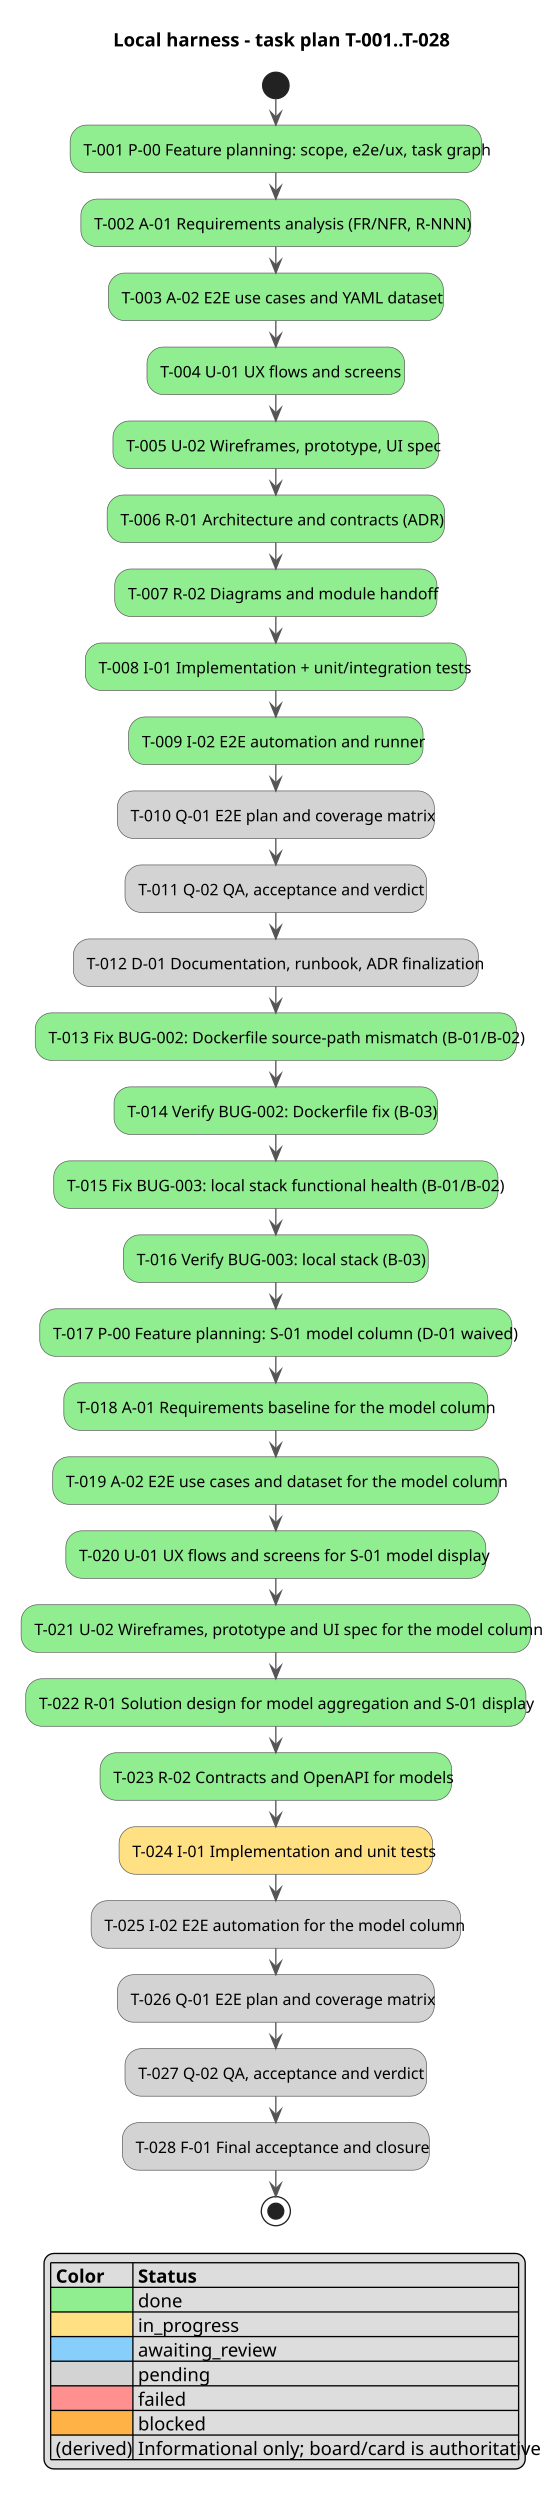
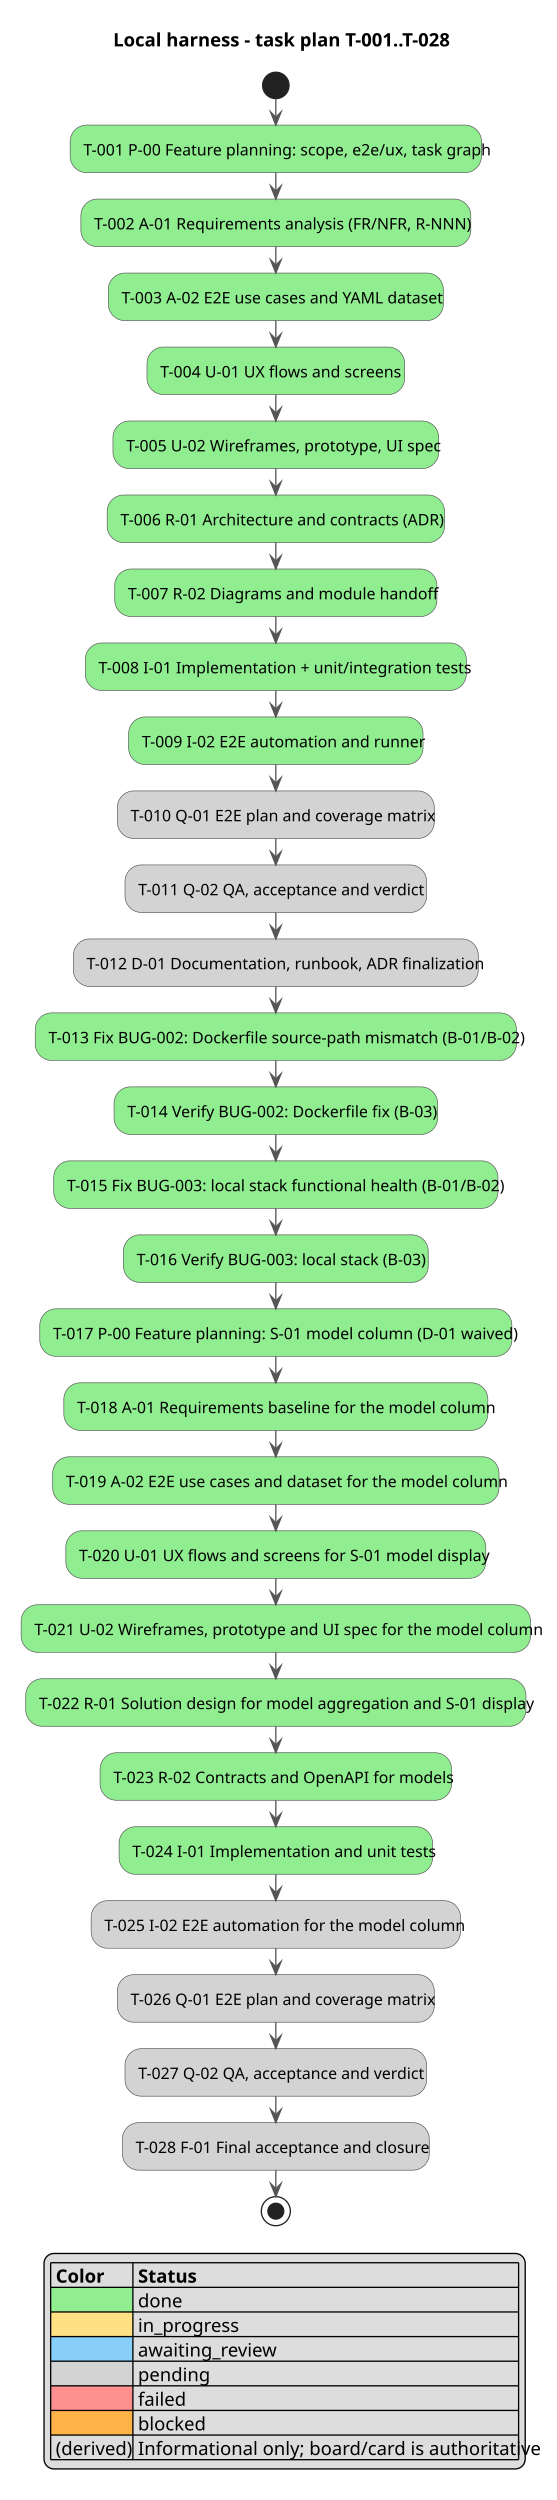
<svg xmlns="http://www.w3.org/2000/svg" version="1.1" data-diagram-type="ACTIVITY" style="width:421px;height:1891px;background:#FFFFFF;" width="421px" height="1891px" viewBox="0 0 421 1891" zoomAndPan="magnify" preserveAspectRatio="none" contentStyleType="text/css">
  <defs />
  <g font-family="sans-serif" lengthAdjust="spacing">
    <g class="title" data-source-line="5">
      <text x="85.599" y="35.107" fill="#000" font-size="14" textLength="248.076" font-weight="700" font-family="Segoe UI">Local harness - task plan T-001..T-028</text>
    </g>
    <ellipse cx="208.637" cy="64.621" rx="10" ry="10" fill="#222" style="stroke:#222;stroke-width:1;" />
    <rect x="53.072" y="94.621" width="311.129" height="35.961" fill="#90EE90" style="stroke:#555;stroke-width:0.5;" rx="12.5" ry="12.5" />
    <text x="63.072" y="117.57" fill="#000" font-size="12" textLength="291.129" font-family="Segoe UI">T-001 P-00 Feature planning: scope, e2e/ux, task graph</text>
    <rect x="61.182" y="150.582" width="294.91" height="35.961" fill="#90EE90" style="stroke:#555;stroke-width:0.5;" rx="12.5" ry="12.5" />
    <text x="71.182" y="173.531" fill="#000" font-size="12" textLength="274.91" font-family="Segoe UI">T-002 A-01 Requirements analysis (FR/NFR, R-NNN)</text>
    <rect x="81.941" y="206.543" width="253.391" height="35.961" fill="#90EE90" style="stroke:#555;stroke-width:0.5;" rx="12.5" ry="12.5" />
    <text x="91.941" y="229.492" fill="#000" font-size="12" textLength="233.391" font-family="Segoe UI">T-003 A-02 E2E use cases and YAML dataset</text>
    <rect x="111.191" y="262.504" width="194.891" height="35.961" fill="#90EE90" style="stroke:#555;stroke-width:0.5;" rx="12.5" ry="12.5" />
    <text x="121.191" y="285.453" fill="#000" font-size="12" textLength="174.891" font-family="Segoe UI">T-004 U-01 UX flows and screens</text>
    <rect x="85.451" y="318.465" width="246.371" height="35.961" fill="#90EE90" style="stroke:#555;stroke-width:0.5;" rx="12.5" ry="12.5" />
    <text x="95.451" y="341.414" fill="#000" font-size="12" textLength="226.371" font-family="Segoe UI">T-005 U-02 Wireframes, prototype, UI spec</text>
    <rect x="81.071" y="374.426" width="255.131" height="35.961" fill="#90EE90" style="stroke:#555;stroke-width:0.5;" rx="12.5" ry="12.5" />
    <text x="91.071" y="397.375" fill="#000" font-size="12" textLength="235.131" font-family="Segoe UI">T-006 R-01 Architecture and contracts (ADR)</text>
    <rect x="86.784" y="430.387" width="243.705" height="35.961" fill="#90EE90" style="stroke:#555;stroke-width:0.5;" rx="12.5" ry="12.5" />
    <text x="96.784" y="453.336" fill="#000" font-size="12" textLength="223.705" font-family="Segoe UI">T-007 R-02 Diagrams and module handoff</text>
    <rect x="64.536" y="486.348" width="288.201" height="35.961" fill="#90EE90" style="stroke:#555;stroke-width:0.5;" rx="12.5" ry="12.5" />
    <text x="74.536" y="509.297" fill="#000" font-size="12" textLength="268.201" font-family="Segoe UI">T-008 I-01 Implementation + unit/integration tests</text>
    <rect x="97.311" y="542.309" width="222.652" height="35.961" fill="#90EE90" style="stroke:#555;stroke-width:0.5;" rx="12.5" ry="12.5" />
    <text x="107.311" y="565.258" fill="#000" font-size="12" textLength="202.652" font-family="Segoe UI">T-009 I-02 E2E automation and runner</text>
    <rect x="88.768" y="598.27" width="239.738" height="35.961" fill="#D3D3D3" style="stroke:#555;stroke-width:0.5;" rx="12.5" ry="12.5" />
    <text x="98.768" y="621.219" fill="#000" font-size="12" textLength="219.738" font-family="Segoe UI">T-010 Q-01 E2E plan and coverage matrix</text>
    <rect x="94.565" y="654.23" width="228.143" height="35.961" fill="#D3D3D3" style="stroke:#555;stroke-width:0.5;" rx="12.5" ry="12.5" />
    <text x="104.565" y="677.18" fill="#000" font-size="12" textLength="208.143" font-family="Segoe UI">T-011 Q-02 QA, acceptance and verdict</text>
    <rect x="55.489" y="710.191" width="306.295" height="35.961" fill="#D3D3D3" style="stroke:#555;stroke-width:0.5;" rx="12.5" ry="12.5" />
    <text x="65.489" y="733.141" fill="#000" font-size="12" textLength="286.295" font-family="Segoe UI">T-012 D-01 Documentation, runbook, ADR finalization</text>
    <rect x="26.667" y="766.152" width="363.939" height="35.961" fill="#90EE90" style="stroke:#555;stroke-width:0.5;" rx="12.5" ry="12.5" />
    <text x="36.667" y="789.102" fill="#000" font-size="12" textLength="343.939" font-family="Segoe UI">T-013 Fix BUG-002: Dockerfile source-path mismatch (B-01/B-02)</text>
    <rect x="86.271" y="822.113" width="244.73" height="35.961" fill="#90EE90" style="stroke:#555;stroke-width:0.5;" rx="12.5" ry="12.5" />
    <text x="96.271" y="845.063" fill="#000" font-size="12" textLength="224.73" font-family="Segoe UI">T-014 Verify BUG-002: Dockerfile fix (B-03)</text>
    <rect x="40.65" y="878.074" width="335.973" height="35.961" fill="#90EE90" style="stroke:#555;stroke-width:0.5;" rx="12.5" ry="12.5" />
    <text x="50.65" y="901.023" fill="#000" font-size="12" textLength="315.973" font-family="Segoe UI">T-015 Fix BUG-003: local stack functional health (B-01/B-02)</text>
    <rect x="93.347" y="934.035" width="230.58" height="35.961" fill="#90EE90" style="stroke:#555;stroke-width:0.5;" rx="12.5" ry="12.5" />
    <text x="103.347" y="956.984" fill="#000" font-size="12" textLength="210.58" font-family="Segoe UI">T-016 Verify BUG-003: local stack (B-03)</text>
    <rect x="30.089" y="989.996" width="357.096" height="35.961" fill="#90EE90" style="stroke:#555;stroke-width:0.5;" rx="12.5" ry="12.5" />
    <text x="40.089" y="1012.945" fill="#000" font-size="12" textLength="337.096" font-family="Segoe UI">T-017 P-00 Feature planning: S-01 model column (D-01 waived)</text>
    <rect x="48.279" y="1045.957" width="320.715" height="35.961" fill="#90EE90" style="stroke:#555;stroke-width:0.5;" rx="12.5" ry="12.5" />
    <text x="58.279" y="1068.906" fill="#000" font-size="12" textLength="300.715" font-family="Segoe UI">T-018 A-01 Requirements baseline for the model column</text>
    <rect x="39.856" y="1101.918" width="337.561" height="35.961" fill="#90EE90" style="stroke:#555;stroke-width:0.5;" rx="12.5" ry="12.5" />
    <text x="49.856" y="1124.867" fill="#000" font-size="12" textLength="317.561" font-family="Segoe UI">T-019 A-02 E2E use cases and dataset for the model column</text>
    <rect x="49.806" y="1157.879" width="317.662" height="35.961" fill="#90EE90" style="stroke:#555;stroke-width:0.5;" rx="12.5" ry="12.5" />
    <text x="59.806" y="1180.828" fill="#000" font-size="12" textLength="297.662" font-family="Segoe UI">T-020 U-01 UX flows and screens for S-01 model display</text>
    <rect x="16" y="1213.84" width="385.273" height="35.961" fill="#90EE90" style="stroke:#555;stroke-width:0.5;" rx="12.5" ry="12.5" />
    <text x="26" y="1236.789" fill="#000" font-size="12" textLength="365.273" font-family="Segoe UI">T-021 U-02 Wireframes, prototype and UI spec for the model column</text>
    <rect x="19.475" y="1269.801" width="378.324" height="35.961" fill="#90EE90" style="stroke:#555;stroke-width:0.5;" rx="12.5" ry="12.5" />
    <text x="29.475" y="1292.75" fill="#000" font-size="12" textLength="358.324" font-family="Segoe UI">T-022 R-01 Solution design for model aggregation and S-01 display</text>
    <rect x="75.698" y="1325.762" width="265.877" height="35.961" fill="#90EE90" style="stroke:#555;stroke-width:0.5;" rx="12.5" ry="12.5" />
    <text x="85.698" y="1348.711" fill="#000" font-size="12" textLength="245.877" font-family="Segoe UI">T-023 R-02 Contracts and OpenAPI for models</text>
-     <rect x="90.086" y="1381.723" width="237.102" height="35.961" fill="#FFE082" style="stroke:#555;stroke-width:0.5;" rx="12.5" ry="12.5" />
+     <rect x="90.086" y="1381.723" width="237.102" height="35.961" fill="#90EE90" style="stroke:#555;stroke-width:0.5;" rx="12.5" ry="12.5" />
    <text x="100.086" y="1404.672" fill="#000" font-size="12" textLength="217.102" font-family="Segoe UI">T-024 I-01 Implementation and unit tests</text>
    <rect x="68.948" y="1437.684" width="279.377" height="35.961" fill="#D3D3D3" style="stroke:#555;stroke-width:0.5;" rx="12.5" ry="12.5" />
    <text x="78.948" y="1460.633" fill="#000" font-size="12" textLength="259.377" font-family="Segoe UI">T-025 I-02 E2E automation for the model column</text>
    <rect x="88.768" y="1493.645" width="239.738" height="35.961" fill="#D3D3D3" style="stroke:#555;stroke-width:0.5;" rx="12.5" ry="12.5" />
    <text x="98.768" y="1516.594" fill="#000" font-size="12" textLength="219.738" font-family="Segoe UI">T-026 Q-01 E2E plan and coverage matrix</text>
    <rect x="94.565" y="1549.605" width="228.143" height="35.961" fill="#D3D3D3" style="stroke:#555;stroke-width:0.5;" rx="12.5" ry="12.5" />
    <text x="104.565" y="1572.555" fill="#000" font-size="12" textLength="208.143" font-family="Segoe UI">T-027 Q-02 QA, acceptance and verdict</text>
    <rect x="92.553" y="1605.566" width="232.168" height="35.961" fill="#D3D3D3" style="stroke:#555;stroke-width:0.5;" rx="12.5" ry="12.5" />
    <text x="102.553" y="1628.516" fill="#000" font-size="12" textLength="212.168" font-family="Segoe UI">T-028 F-01 Final acceptance and closure</text>
    <ellipse cx="208.637" cy="1672.527" rx="11" ry="11" fill="none" style="stroke:#222;stroke-width:1;" />
    <ellipse cx="208.637" cy="1672.527" rx="6" ry="6" fill="#222" style="stroke:#222;stroke-width:1;" />
    <line x1="208.637" y1="74.621" x2="208.637" y2="94.621" style="stroke:#555;stroke-width:1;" />
    <polygon points="204.637,84.621,208.637,94.621,212.637,84.621,208.637,88.621" fill="#555" style="stroke:#555;stroke-width:1;stroke-linejoin:miter;stroke-miterlimit:10;" />
    <line x1="208.637" y1="130.582" x2="208.637" y2="150.582" style="stroke:#555;stroke-width:1;" />
    <polygon points="204.637,140.582,208.637,150.582,212.637,140.582,208.637,144.582" fill="#555" style="stroke:#555;stroke-width:1;stroke-linejoin:miter;stroke-miterlimit:10;" />
    <line x1="208.637" y1="186.543" x2="208.637" y2="206.543" style="stroke:#555;stroke-width:1;" />
    <polygon points="204.637,196.543,208.637,206.543,212.637,196.543,208.637,200.543" fill="#555" style="stroke:#555;stroke-width:1;stroke-linejoin:miter;stroke-miterlimit:10;" />
    <line x1="208.637" y1="242.504" x2="208.637" y2="262.504" style="stroke:#555;stroke-width:1;" />
    <polygon points="204.637,252.504,208.637,262.504,212.637,252.504,208.637,256.504" fill="#555" style="stroke:#555;stroke-width:1;stroke-linejoin:miter;stroke-miterlimit:10;" />
    <line x1="208.637" y1="298.465" x2="208.637" y2="318.465" style="stroke:#555;stroke-width:1;" />
    <polygon points="204.637,308.465,208.637,318.465,212.637,308.465,208.637,312.465" fill="#555" style="stroke:#555;stroke-width:1;stroke-linejoin:miter;stroke-miterlimit:10;" />
    <line x1="208.637" y1="354.426" x2="208.637" y2="374.426" style="stroke:#555;stroke-width:1;" />
    <polygon points="204.637,364.426,208.637,374.426,212.637,364.426,208.637,368.426" fill="#555" style="stroke:#555;stroke-width:1;stroke-linejoin:miter;stroke-miterlimit:10;" />
    <line x1="208.637" y1="410.387" x2="208.637" y2="430.387" style="stroke:#555;stroke-width:1;" />
    <polygon points="204.637,420.387,208.637,430.387,212.637,420.387,208.637,424.387" fill="#555" style="stroke:#555;stroke-width:1;stroke-linejoin:miter;stroke-miterlimit:10;" />
    <line x1="208.637" y1="466.348" x2="208.637" y2="486.348" style="stroke:#555;stroke-width:1;" />
    <polygon points="204.637,476.348,208.637,486.348,212.637,476.348,208.637,480.348" fill="#555" style="stroke:#555;stroke-width:1;stroke-linejoin:miter;stroke-miterlimit:10;" />
    <line x1="208.637" y1="522.309" x2="208.637" y2="542.309" style="stroke:#555;stroke-width:1;" />
    <polygon points="204.637,532.309,208.637,542.309,212.637,532.309,208.637,536.309" fill="#555" style="stroke:#555;stroke-width:1;stroke-linejoin:miter;stroke-miterlimit:10;" />
    <line x1="208.637" y1="578.27" x2="208.637" y2="598.27" style="stroke:#555;stroke-width:1;" />
    <polygon points="204.637,588.27,208.637,598.27,212.637,588.27,208.637,592.27" fill="#555" style="stroke:#555;stroke-width:1;stroke-linejoin:miter;stroke-miterlimit:10;" />
    <line x1="208.637" y1="634.23" x2="208.637" y2="654.23" style="stroke:#555;stroke-width:1;" />
    <polygon points="204.637,644.23,208.637,654.23,212.637,644.23,208.637,648.23" fill="#555" style="stroke:#555;stroke-width:1;stroke-linejoin:miter;stroke-miterlimit:10;" />
    <line x1="208.637" y1="690.191" x2="208.637" y2="710.191" style="stroke:#555;stroke-width:1;" />
    <polygon points="204.637,700.191,208.637,710.191,212.637,700.191,208.637,704.191" fill="#555" style="stroke:#555;stroke-width:1;stroke-linejoin:miter;stroke-miterlimit:10;" />
    <line x1="208.637" y1="746.152" x2="208.637" y2="766.152" style="stroke:#555;stroke-width:1;" />
    <polygon points="204.637,756.152,208.637,766.152,212.637,756.152,208.637,760.152" fill="#555" style="stroke:#555;stroke-width:1;stroke-linejoin:miter;stroke-miterlimit:10;" />
    <line x1="208.637" y1="802.113" x2="208.637" y2="822.113" style="stroke:#555;stroke-width:1;" />
    <polygon points="204.637,812.113,208.637,822.113,212.637,812.113,208.637,816.113" fill="#555" style="stroke:#555;stroke-width:1;stroke-linejoin:miter;stroke-miterlimit:10;" />
    <line x1="208.637" y1="858.074" x2="208.637" y2="878.074" style="stroke:#555;stroke-width:1;" />
    <polygon points="204.637,868.074,208.637,878.074,212.637,868.074,208.637,872.074" fill="#555" style="stroke:#555;stroke-width:1;stroke-linejoin:miter;stroke-miterlimit:10;" />
    <line x1="208.637" y1="914.035" x2="208.637" y2="934.035" style="stroke:#555;stroke-width:1;" />
    <polygon points="204.637,924.035,208.637,934.035,212.637,924.035,208.637,928.035" fill="#555" style="stroke:#555;stroke-width:1;stroke-linejoin:miter;stroke-miterlimit:10;" />
    <line x1="208.637" y1="969.996" x2="208.637" y2="989.996" style="stroke:#555;stroke-width:1;" />
    <polygon points="204.637,979.996,208.637,989.996,212.637,979.996,208.637,983.996" fill="#555" style="stroke:#555;stroke-width:1;stroke-linejoin:miter;stroke-miterlimit:10;" />
    <line x1="208.637" y1="1025.957" x2="208.637" y2="1045.957" style="stroke:#555;stroke-width:1;" />
    <polygon points="204.637,1035.957,208.637,1045.957,212.637,1035.957,208.637,1039.957" fill="#555" style="stroke:#555;stroke-width:1;stroke-linejoin:miter;stroke-miterlimit:10;" />
    <line x1="208.637" y1="1081.918" x2="208.637" y2="1101.918" style="stroke:#555;stroke-width:1;" />
    <polygon points="204.637,1091.918,208.637,1101.918,212.637,1091.918,208.637,1095.918" fill="#555" style="stroke:#555;stroke-width:1;stroke-linejoin:miter;stroke-miterlimit:10;" />
    <line x1="208.637" y1="1137.879" x2="208.637" y2="1157.879" style="stroke:#555;stroke-width:1;" />
    <polygon points="204.637,1147.879,208.637,1157.879,212.637,1147.879,208.637,1151.879" fill="#555" style="stroke:#555;stroke-width:1;stroke-linejoin:miter;stroke-miterlimit:10;" />
    <line x1="208.637" y1="1193.84" x2="208.637" y2="1213.84" style="stroke:#555;stroke-width:1;" />
    <polygon points="204.637,1203.84,208.637,1213.84,212.637,1203.84,208.637,1207.84" fill="#555" style="stroke:#555;stroke-width:1;stroke-linejoin:miter;stroke-miterlimit:10;" />
    <line x1="208.637" y1="1249.801" x2="208.637" y2="1269.801" style="stroke:#555;stroke-width:1;" />
    <polygon points="204.637,1259.801,208.637,1269.801,212.637,1259.801,208.637,1263.801" fill="#555" style="stroke:#555;stroke-width:1;stroke-linejoin:miter;stroke-miterlimit:10;" />
    <line x1="208.637" y1="1305.762" x2="208.637" y2="1325.762" style="stroke:#555;stroke-width:1;" />
    <polygon points="204.637,1315.762,208.637,1325.762,212.637,1315.762,208.637,1319.762" fill="#555" style="stroke:#555;stroke-width:1;stroke-linejoin:miter;stroke-miterlimit:10;" />
    <line x1="208.637" y1="1361.723" x2="208.637" y2="1381.723" style="stroke:#555;stroke-width:1;" />
    <polygon points="204.637,1371.723,208.637,1381.723,212.637,1371.723,208.637,1375.723" fill="#555" style="stroke:#555;stroke-width:1;stroke-linejoin:miter;stroke-miterlimit:10;" />
    <line x1="208.637" y1="1417.684" x2="208.637" y2="1437.684" style="stroke:#555;stroke-width:1;" />
    <polygon points="204.637,1427.684,208.637,1437.684,212.637,1427.684,208.637,1431.684" fill="#555" style="stroke:#555;stroke-width:1;stroke-linejoin:miter;stroke-miterlimit:10;" />
    <line x1="208.637" y1="1473.645" x2="208.637" y2="1493.645" style="stroke:#555;stroke-width:1;" />
    <polygon points="204.637,1483.645,208.637,1493.645,212.637,1483.645,208.637,1487.645" fill="#555" style="stroke:#555;stroke-width:1;stroke-linejoin:miter;stroke-miterlimit:10;" />
    <line x1="208.637" y1="1529.605" x2="208.637" y2="1549.605" style="stroke:#555;stroke-width:1;" />
    <polygon points="204.637,1539.605,208.637,1549.605,212.637,1539.605,208.637,1543.605" fill="#555" style="stroke:#555;stroke-width:1;stroke-linejoin:miter;stroke-miterlimit:10;" />
    <line x1="208.637" y1="1585.566" x2="208.637" y2="1605.566" style="stroke:#555;stroke-width:1;" />
    <polygon points="204.637,1595.566,208.637,1605.566,212.637,1595.566,208.637,1599.566" fill="#555" style="stroke:#555;stroke-width:1;stroke-linejoin:miter;stroke-miterlimit:10;" />
    <line x1="208.637" y1="1641.527" x2="208.637" y2="1661.527" style="stroke:#555;stroke-width:1;" />
    <polygon points="204.637,1651.527,208.637,1661.527,212.637,1651.527,208.637,1655.527" fill="#555" style="stroke:#555;stroke-width:1;stroke-linejoin:miter;stroke-miterlimit:10;" />
    <g class="legend" data-source-line="38">
      <rect x="33.309" y="1704.527" width="363.965" height="162.969" fill="#DDD" style="stroke:#000;stroke-width:1;" rx="7.5" ry="7.5" />
      <text x="42.171" y="1726.635" fill="#000" font-size="14" textLength="35.403" font-weight="700" font-family="Segoe UI">Color</text>
      <text x="104.385" y="1726.635" fill="#000" font-size="14" textLength="40.906" font-weight="700" font-family="Segoe UI">Status</text>
      <rect x="38.309" y="1730.148" width="62.214" height="18.621" fill="#90EE90" style="stroke:none;" />
      <text x="38.309" y="1745.256" fill="#000" font-size="14" font-family="Segoe UI"> </text>
      <text x="104.357" y="1745.256" fill="#000" font-size="14" textLength="31.691" font-family="Segoe UI">done</text>
      <rect x="38.309" y="1748.77" width="62.214" height="18.621" fill="#FFE082" style="stroke:none;" />
      <text x="38.309" y="1763.877" fill="#000" font-size="14" font-family="Segoe UI"> </text>
      <text x="104.357" y="1763.877" fill="#000" font-size="14" textLength="70.738" font-family="Segoe UI">in_progress</text>
      <rect x="38.309" y="1767.391" width="62.214" height="18.621" fill="#87CEFA" style="stroke:none;" />
      <text x="38.309" y="1782.498" fill="#000" font-size="14" font-family="Segoe UI"> </text>
      <text x="104.357" y="1782.498" fill="#000" font-size="14" textLength="97.59" font-family="Segoe UI">awaiting_review</text>
      <rect x="38.309" y="1786.012" width="62.214" height="18.621" fill="#D3D3D3" style="stroke:none;" />
      <text x="38.309" y="1801.119" fill="#000" font-size="14" font-family="Segoe UI"> </text>
      <text x="104.357" y="1801.119" fill="#000" font-size="14" textLength="51.276" font-family="Segoe UI">pending</text>
      <rect x="38.309" y="1804.633" width="62.214" height="18.621" fill="#FF9090" style="stroke:none;" />
      <text x="38.309" y="1819.74" fill="#000" font-size="14" font-family="Segoe UI"> </text>
      <text x="104.357" y="1819.74" fill="#000" font-size="14" textLength="33.852" font-family="Segoe UI">failed</text>
      <rect x="38.309" y="1823.254" width="62.214" height="18.621" fill="#FFB347" style="stroke:none;" />
      <text x="38.309" y="1838.361" fill="#000" font-size="14" font-family="Segoe UI"> </text>
      <text x="104.357" y="1838.361" fill="#000" font-size="14" textLength="48.815" font-family="Segoe UI">blocked</text>
      <text x="42.144" y="1856.982" fill="#000" font-size="14" textLength="54.544" font-family="Segoe UI">(derived)</text>
      <text x="104.357" y="1856.982" fill="#000" font-size="14" textLength="284.081" font-family="Segoe UI">Informational only; board/card is authoritative</text>
      <line x1="38.309" y1="1711.527" x2="392.273" y2="1711.527" style="stroke:#000;stroke-width:1;" />
      <line x1="38.309" y1="1730.148" x2="392.273" y2="1730.148" style="stroke:#000;stroke-width:1;" />
      <line x1="38.309" y1="1748.77" x2="392.273" y2="1748.77" style="stroke:#000;stroke-width:1;" />
      <line x1="38.309" y1="1767.391" x2="392.273" y2="1767.391" style="stroke:#000;stroke-width:1;" />
      <line x1="38.309" y1="1786.012" x2="392.273" y2="1786.012" style="stroke:#000;stroke-width:1;" />
      <line x1="38.309" y1="1804.633" x2="392.273" y2="1804.633" style="stroke:#000;stroke-width:1;" />
      <line x1="38.309" y1="1823.254" x2="392.273" y2="1823.254" style="stroke:#000;stroke-width:1;" />
      <line x1="38.309" y1="1841.875" x2="392.273" y2="1841.875" style="stroke:#000;stroke-width:1;" />
      <line x1="38.309" y1="1860.496" x2="392.273" y2="1860.496" style="stroke:#000;stroke-width:1;" />
      <line x1="38.309" y1="1711.527" x2="38.309" y2="1860.496" style="stroke:#000;stroke-width:1;" />
      <line x1="100.522" y1="1711.527" x2="100.522" y2="1860.496" style="stroke:#000;stroke-width:1;" />
      <line x1="392.273" y1="1711.527" x2="392.273" y2="1860.496" style="stroke:#000;stroke-width:1;" />
    </g>
  </g>
</svg>
